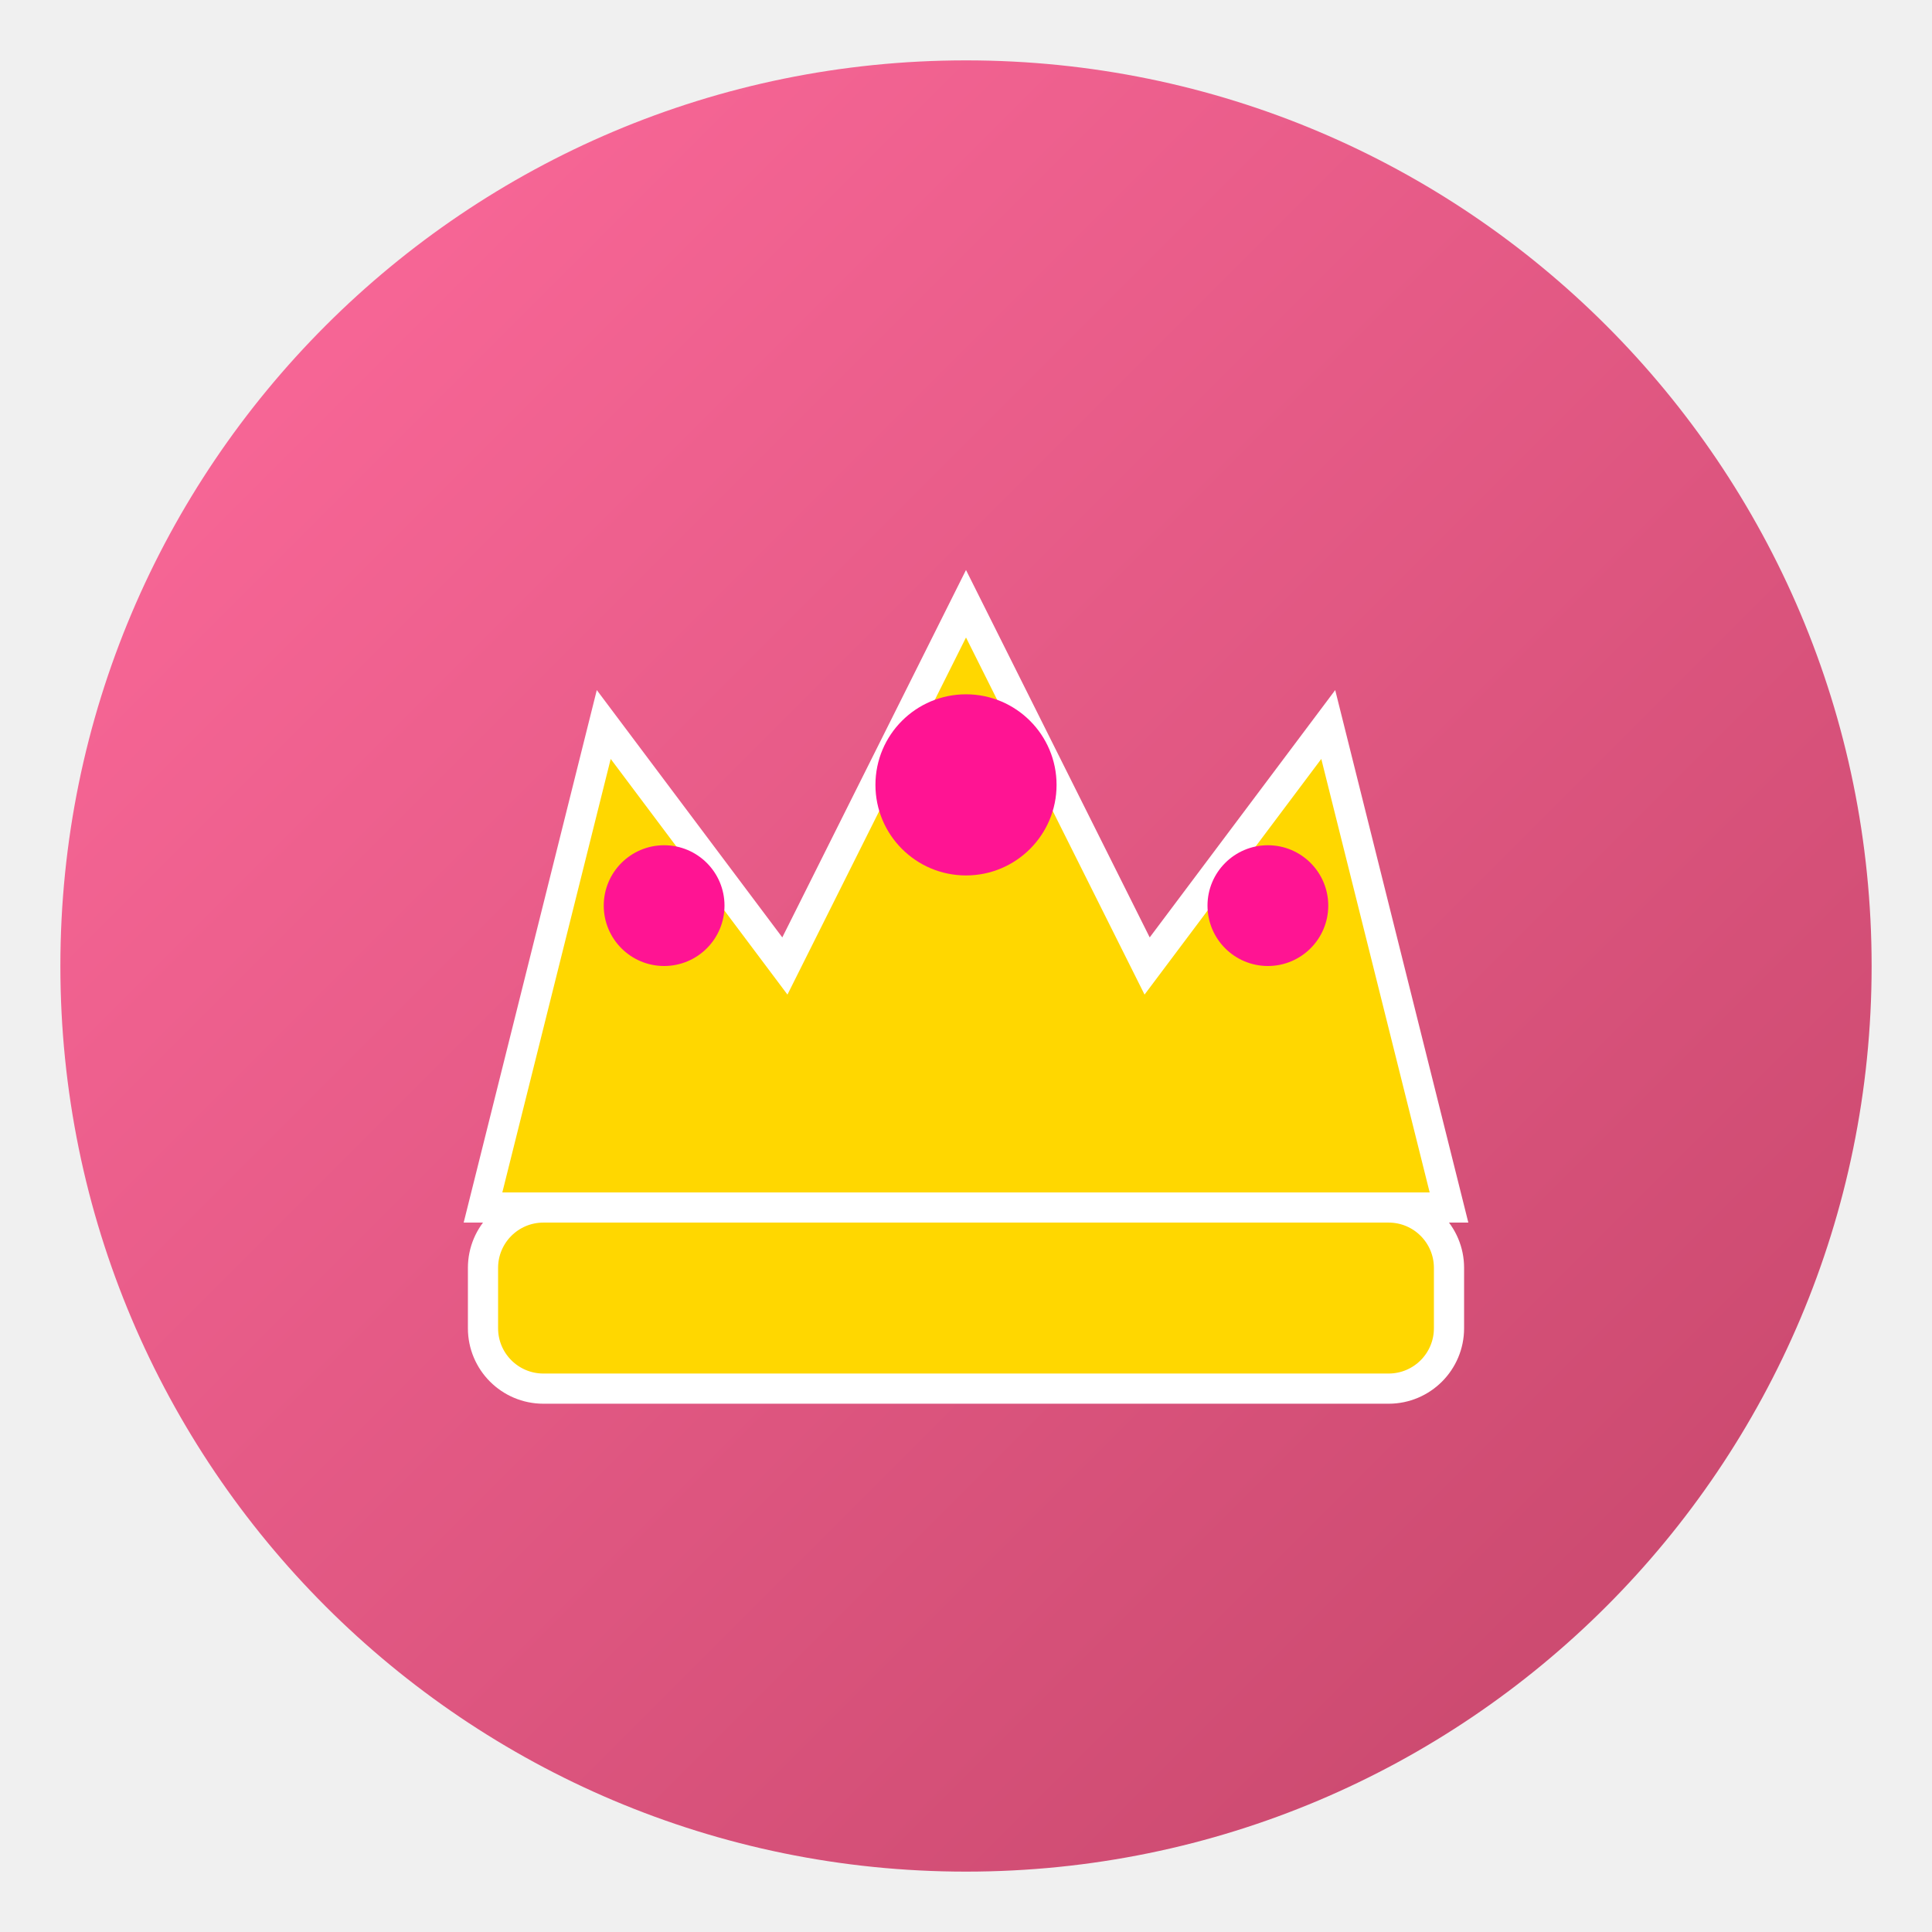
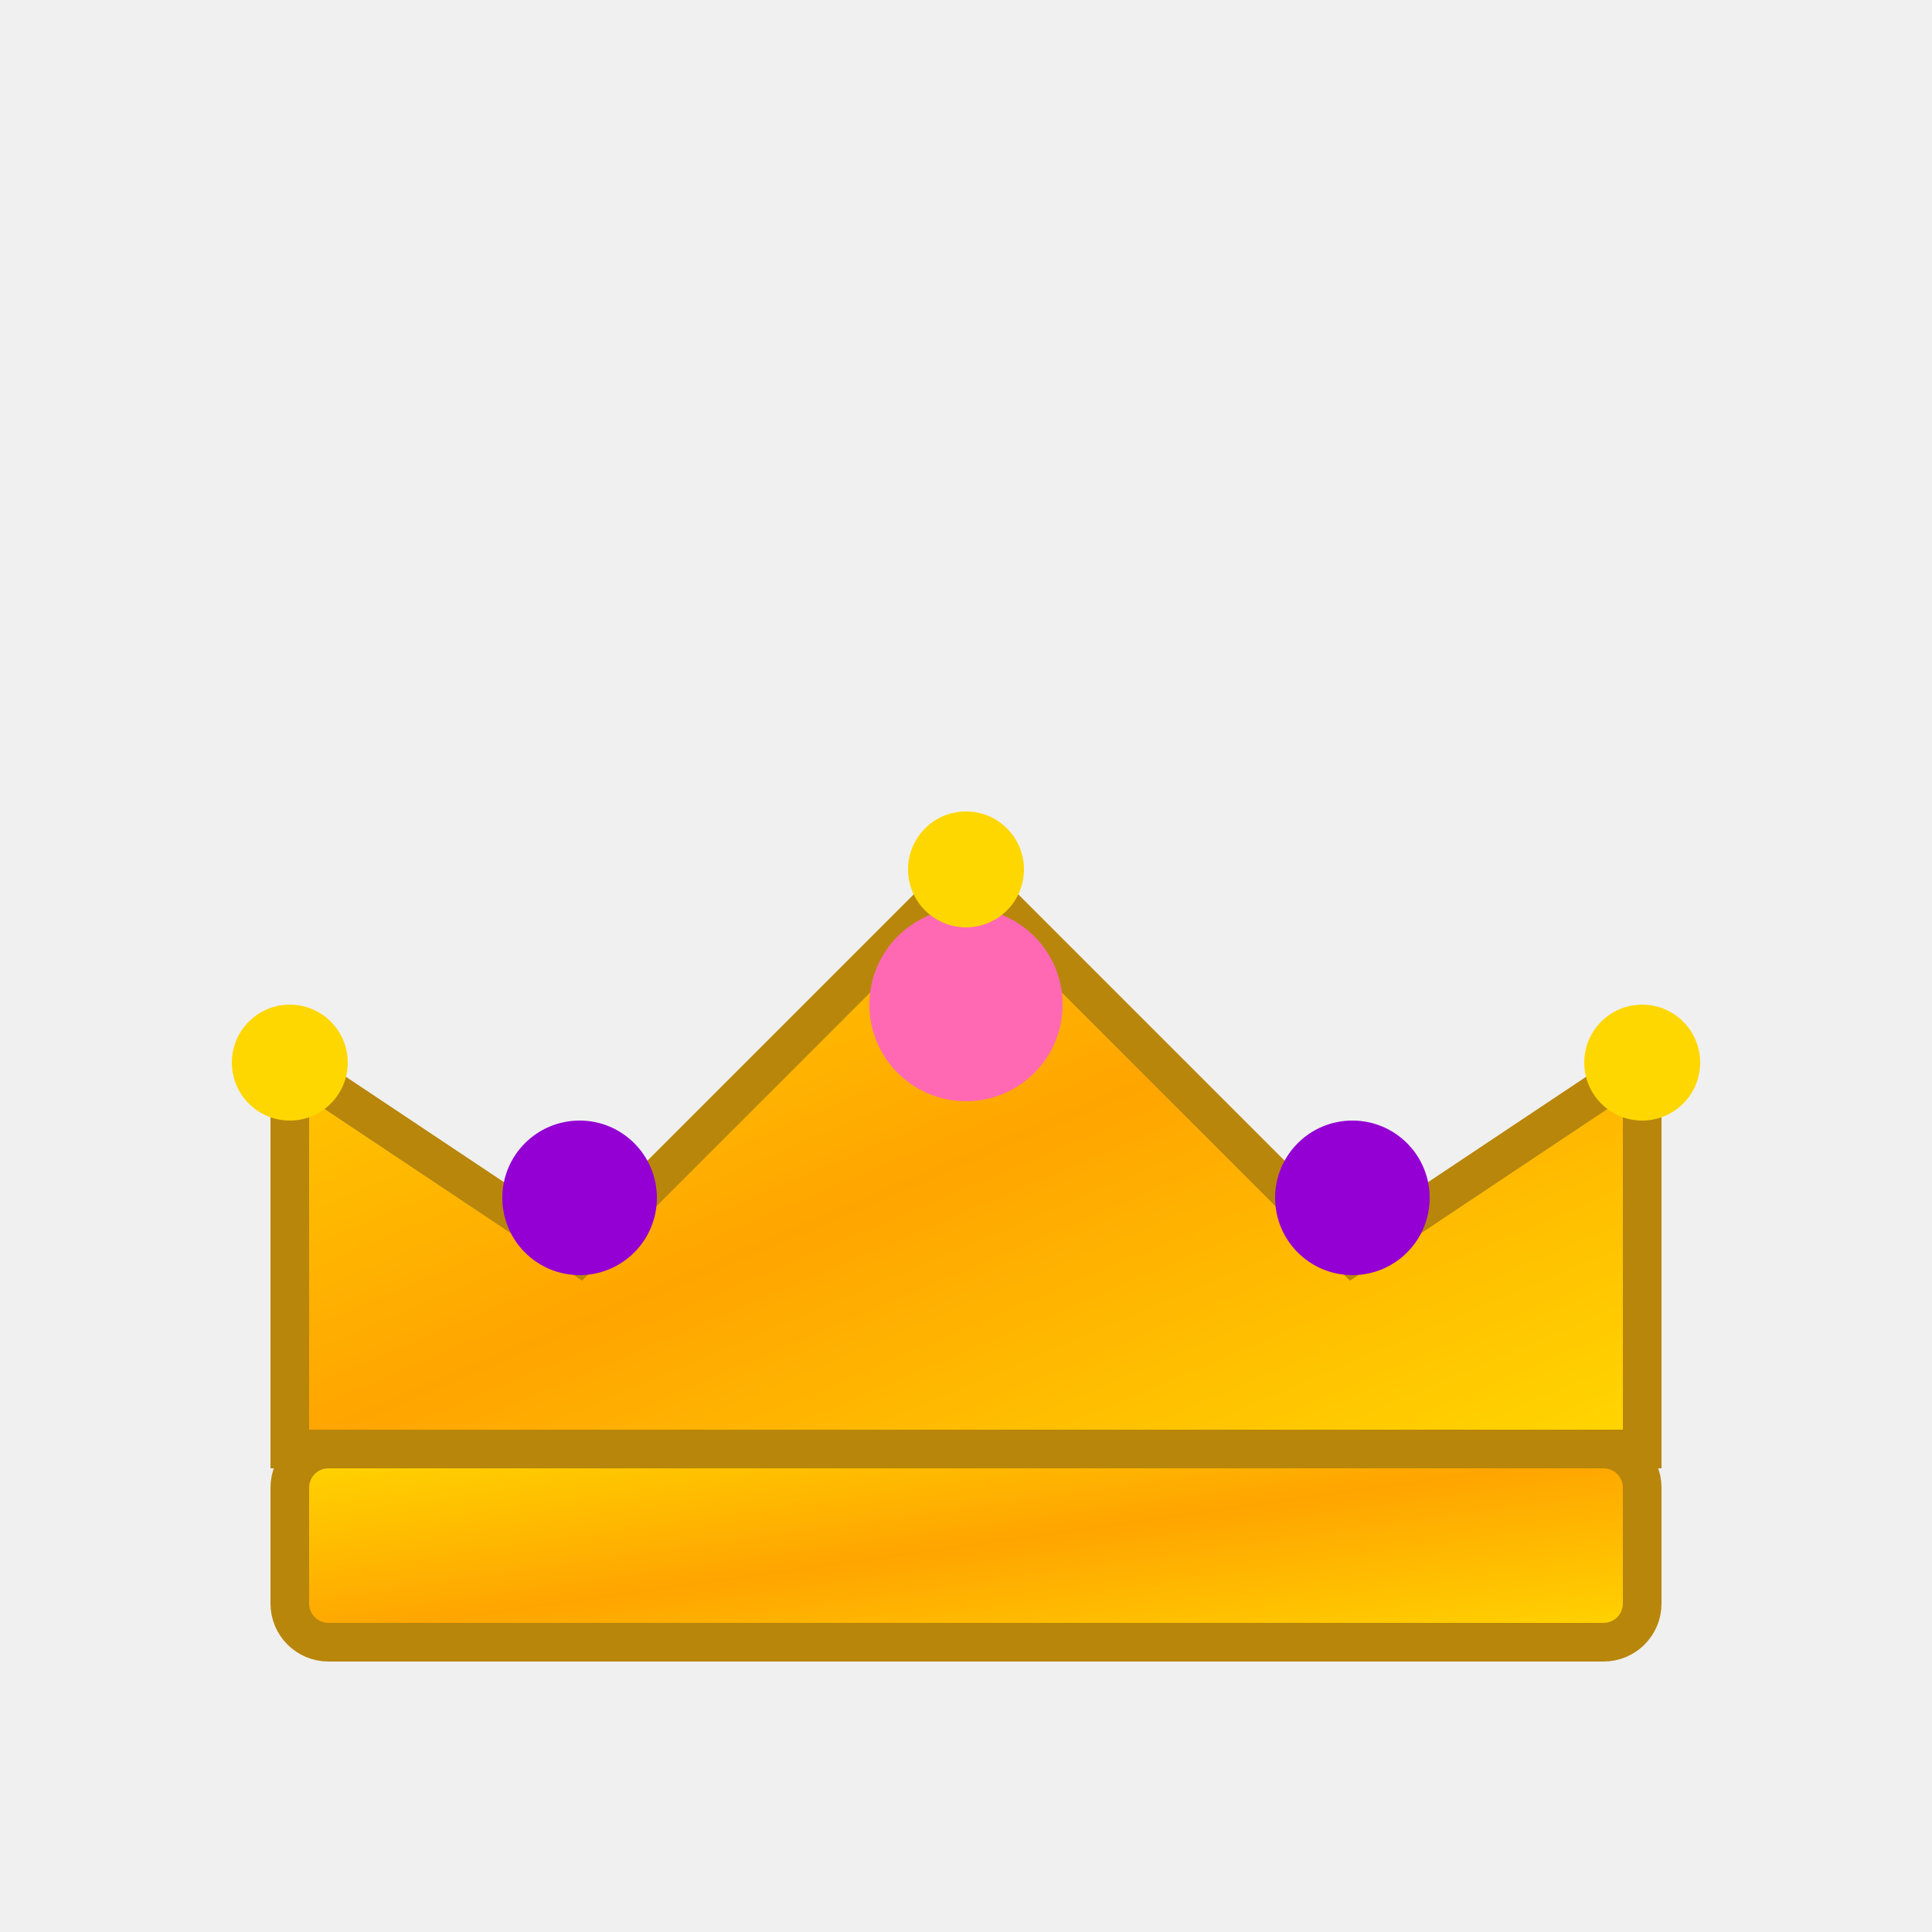
- <svg xmlns="http://www.w3.org/2000/svg" viewBox="0 0 32 32">
+ <svg xmlns="http://www.w3.org/2000/svg" viewBox="0 0 100 100">
  <defs>
-     <linearGradient id="bg" x1="0%" y1="0%" x2="100%" y2="100%">
-       <stop offset="0%" style="stop-color:#ff6b9d" />
-       <stop offset="100%" style="stop-color:#c44569" />
+     <linearGradient id="crownGradient" x1="0%" y1="0%" x2="100%" y2="100%">
+       <stop offset="0%" style="stop-color:#FFD700" />
+       <stop offset="50%" style="stop-color:#FFA500" />
+       <stop offset="100%" style="stop-color:#FFD700" />
    </linearGradient>
  </defs>
-   <circle cx="16" cy="16" r="15" fill="url(#bg)" />
-   <path d="M8 20 L10 12 L13 16 L16 10 L19 16 L22 12 L24 20 Z" fill="#ffd700" stroke="#fff" stroke-width="0.5" />
-   <rect x="8" y="20" width="16" height="3" rx="1" fill="#ffd700" stroke="#fff" stroke-width="0.5" />
-   <circle cx="16" cy="13" r="1.5" fill="#ff1493" />
-   <circle cx="11" cy="15" r="1" fill="#ff1493" />
-   <circle cx="21" cy="15" r="1" fill="#ff1493" />
+   <path d="M15 75 L15 55 L30 65 L50 45 L70 65 L85 55 L85 75 Z" fill="url(#crownGradient)" stroke="#B8860B" stroke-width="2" />
+   <rect x="15" y="75" width="70" height="10" rx="2" fill="url(#crownGradient)" stroke="#B8860B" stroke-width="2" />
+   <circle cx="50" cy="52" r="5" fill="#FF69B4" />
+   <circle cx="30" cy="62" r="4" fill="#9400D3" />
+   <circle cx="70" cy="62" r="4" fill="#9400D3" />
+   <circle cx="15" cy="55" r="3" fill="#FFD700" />
+   <circle cx="50" cy="45" r="3" fill="#FFD700" />
+   <circle cx="85" cy="55" r="3" fill="#FFD700" />
</svg>
